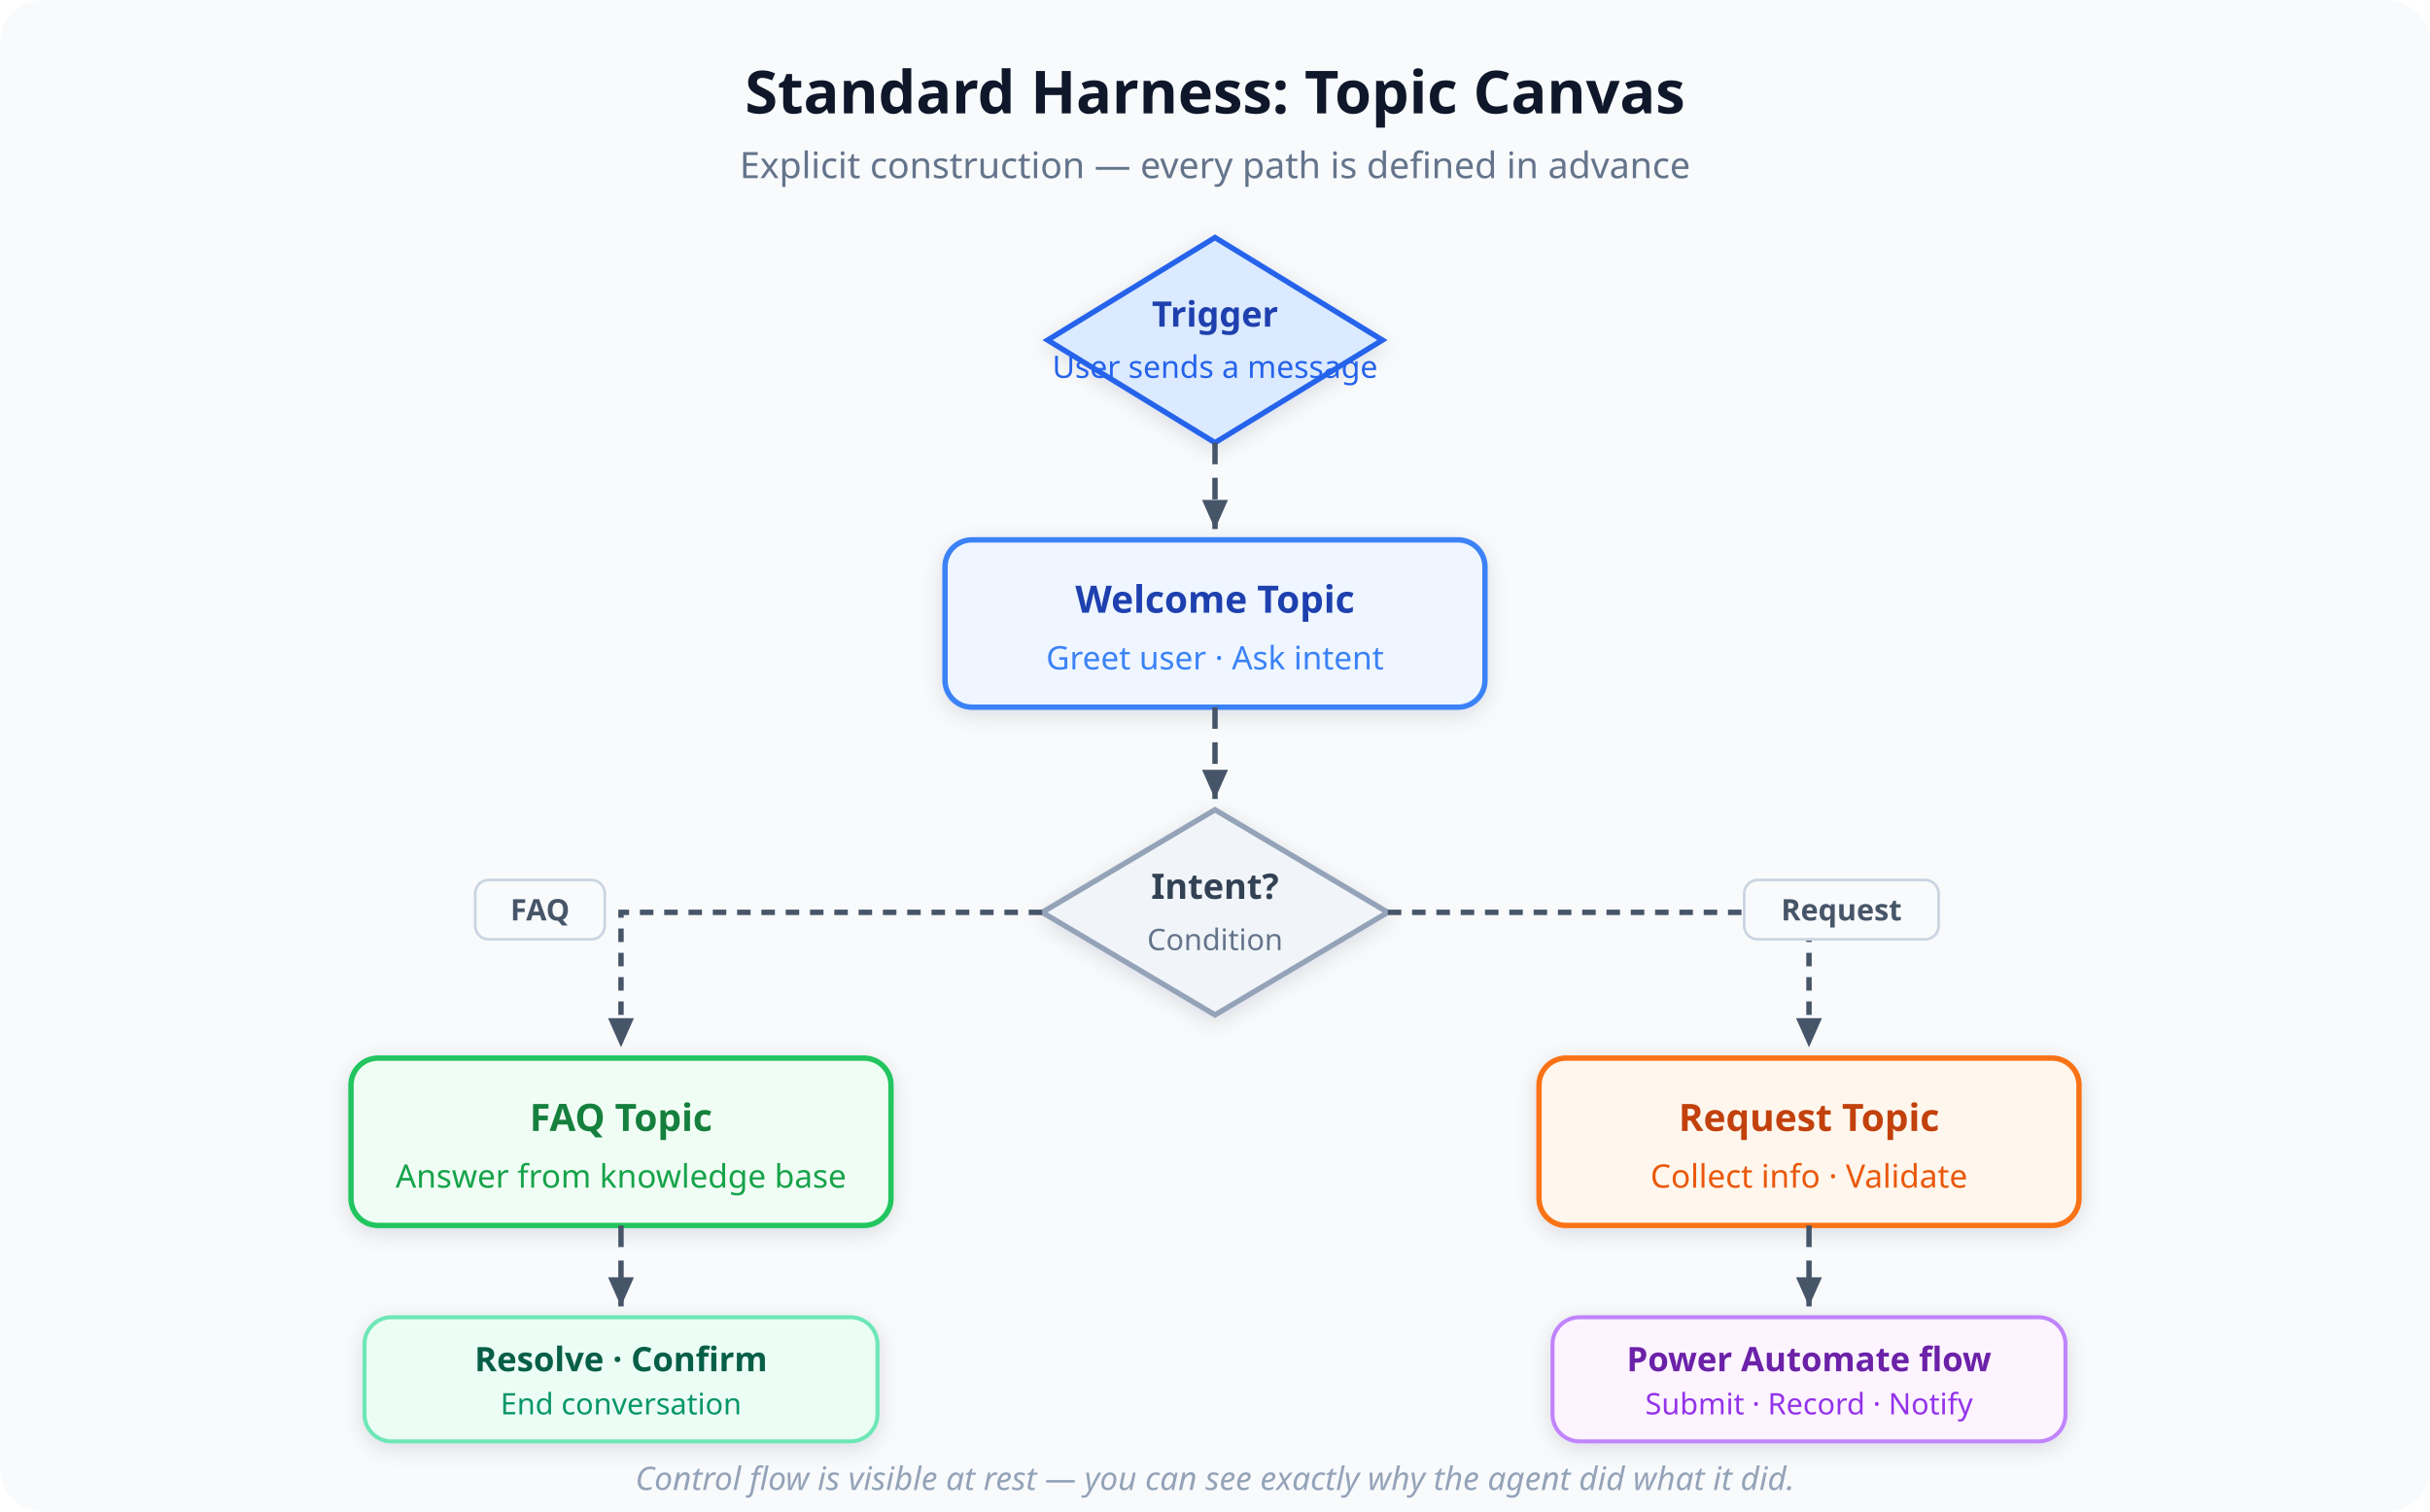
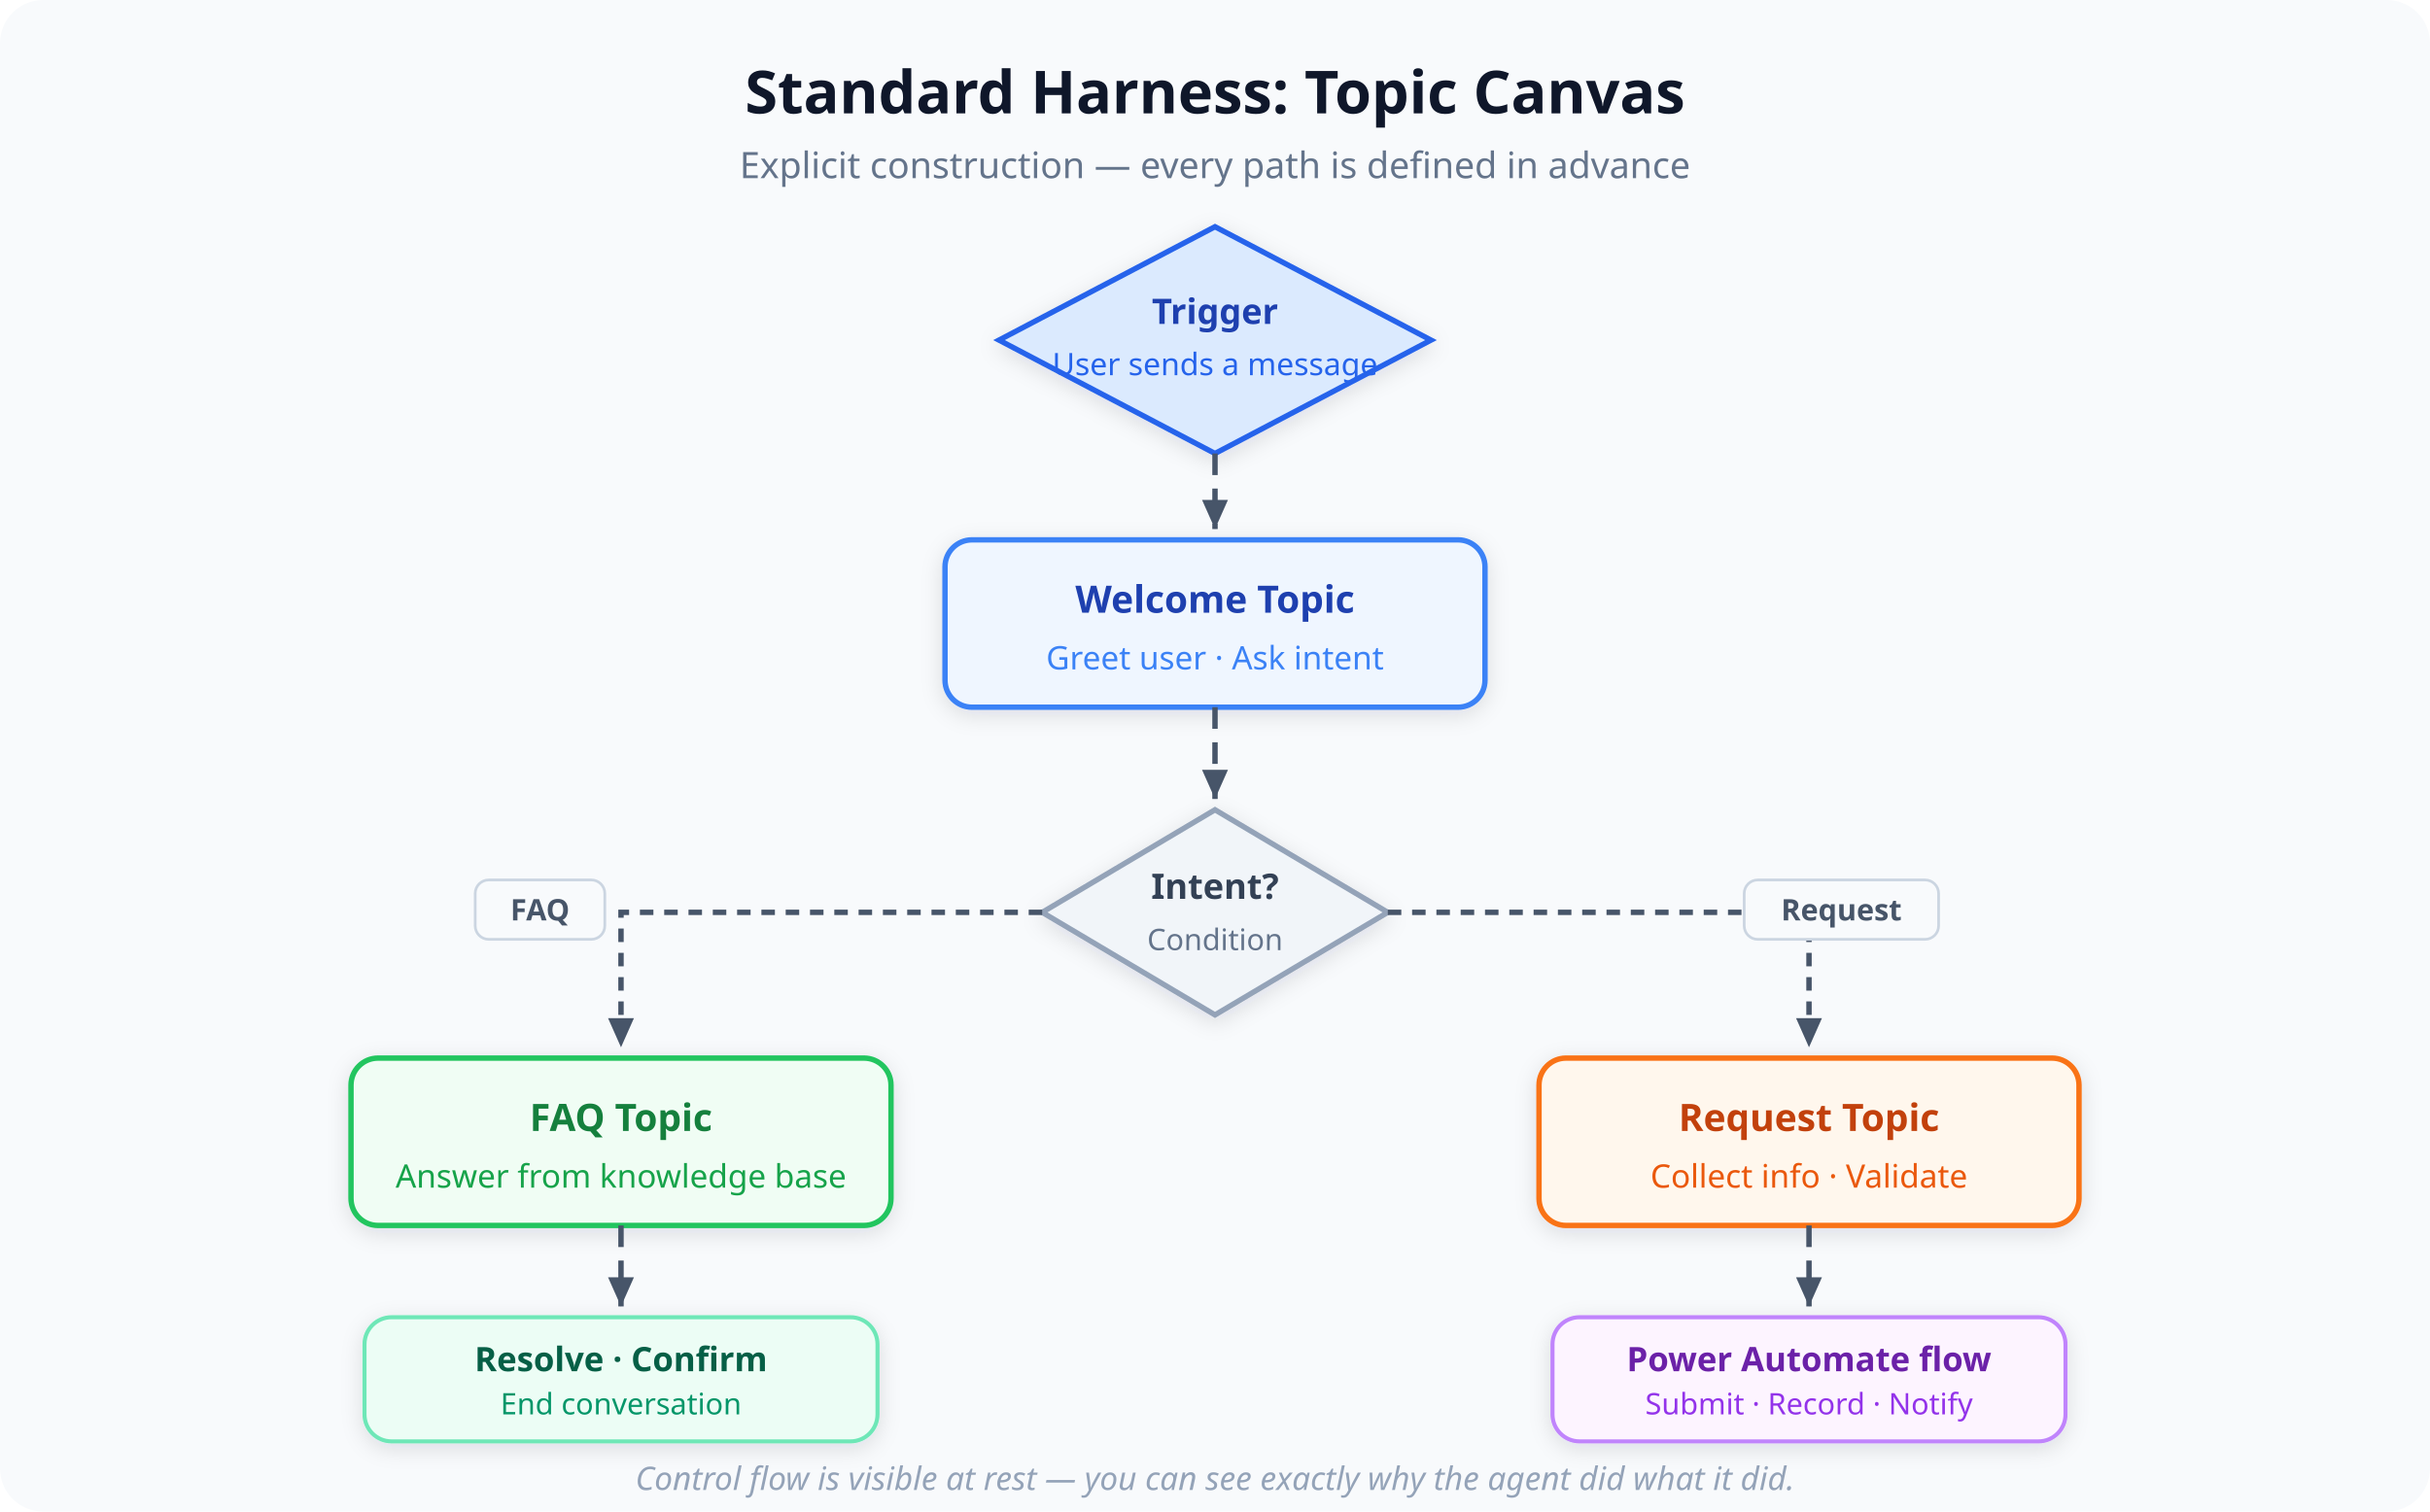
<svg xmlns="http://www.w3.org/2000/svg" viewBox="0 0 900 560" font-family="'Segoe UI', system-ui, -apple-system, sans-serif">
  <defs>
    <marker id="arr" viewBox="0 0 10 10" refX="9" refY="5" markerWidth="6" markerHeight="6" orient="auto">
      <path d="M 0 1 L 9 5 L 0 9 z" fill="#475569" />
    </marker>
    <style>
      .flow {
        stroke-dasharray: 8 5;
        animation: dashmove 1.2s linear infinite;
      }
      .flow-slow {
        stroke-dasharray: 5 4;
        animation: dashmove 2.4s linear infinite;
      }
      @keyframes dashmove {
        to { stroke-dashoffset: -13; }
      }
      .node {
        filter: drop-shadow(0 2px 4px rgba(15, 23, 42, 0.12));
      }
    </style>
  </defs>
  <rect width="900" height="560" fill="#F8FAFC" rx="16" />
  <text x="450" y="42" text-anchor="middle" font-size="22" font-weight="700" fill="#0F172A">Standard Harness: Topic Canvas</text>
  <text x="450" y="66" text-anchor="middle" font-size="13.5" fill="#64748B">Explicit construction — every path is defined in advance</text>
  <g class="node">
-     <polygon points="450,88 512,126 450,164 388,126" fill="#DBEAFE" stroke="#2563EB" stroke-width="2" />
+     <polygon points="450,84 530,126 450,168 370,126" fill="#DBEAFE" stroke="#2563EB" stroke-width="2" />
  </g>
-   <text x="450" y="121" text-anchor="middle" font-size="13" font-weight="700" fill="#1E40AF">Trigger</text>
-   <text x="450" y="140" text-anchor="middle" font-size="11.5" fill="#2563EB">User sends a message</text>
-   <line class="flow" x1="450" y1="164" x2="450" y2="196" stroke="#475569" stroke-width="2" marker-end="url(#arr)" />
+   <text x="450" y="120" text-anchor="middle" font-size="13" font-weight="700" fill="#1E40AF">Trigger</text>
+   <text x="450" y="139" text-anchor="middle" font-size="11.5" fill="#2563EB">User sends a message</text>
+   <line class="flow" x1="450" y1="168" x2="450" y2="196" stroke="#475569" stroke-width="2" marker-end="url(#arr)" />
  <g class="node">
    <rect x="350" y="200" width="200" height="62" rx="10" fill="#EFF6FF" stroke="#3B82F6" stroke-width="2" />
  </g>
  <text x="450" y="227" text-anchor="middle" font-size="14" font-weight="700" fill="#1E40AF">Welcome Topic</text>
  <text x="450" y="248" text-anchor="middle" font-size="12" fill="#3B82F6">Greet user · Ask intent</text>
  <line class="flow" x1="450" y1="262" x2="450" y2="296" stroke="#475569" stroke-width="2" marker-end="url(#arr)" />
  <g class="node">
    <polygon points="450,300 514,338 450,376 386,338" fill="#F1F5F9" stroke="#94A3B8" stroke-width="2" />
  </g>
  <text x="450" y="333" text-anchor="middle" font-size="13" font-weight="600" fill="#334155">Intent?</text>
  <text x="450" y="352" text-anchor="middle" font-size="11" fill="#64748B">Condition</text>
  <path class="flow-slow" d="M 386 338 L 230 338 L 230 388" stroke="#475569" stroke-width="2" fill="none" marker-end="url(#arr)" />
  <rect x="176" y="326" width="48" height="22" rx="5" fill="#F8FAFC" stroke="#CBD5E1" stroke-width="1" />
  <text x="200" y="341" text-anchor="middle" font-size="11" font-weight="600" fill="#475569">FAQ</text>
  <path class="flow-slow" d="M 514 338 L 670 338 L 670 388" stroke="#475569" stroke-width="2" fill="none" marker-end="url(#arr)" />
  <rect x="646" y="326" width="72" height="22" rx="5" fill="#F8FAFC" stroke="#CBD5E1" stroke-width="1" />
  <text x="682" y="341" text-anchor="middle" font-size="11" font-weight="600" fill="#475569">Request</text>
  <g class="node">
    <rect x="130" y="392" width="200" height="62" rx="10" fill="#F0FDF4" stroke="#22C55E" stroke-width="2" />
  </g>
  <text x="230" y="419" text-anchor="middle" font-size="14" font-weight="700" fill="#15803D">FAQ Topic</text>
  <text x="230" y="440" text-anchor="middle" font-size="12" fill="#16A34A">Answer from knowledge base</text>
  <g class="node">
    <rect x="570" y="392" width="200" height="62" rx="10" fill="#FFF7ED" stroke="#F97316" stroke-width="2" />
  </g>
  <text x="670" y="419" text-anchor="middle" font-size="14" font-weight="700" fill="#C2410C">Request Topic</text>
  <text x="670" y="440" text-anchor="middle" font-size="12" fill="#EA580C">Collect info · Validate</text>
  <line class="flow" x1="230" y1="454" x2="230" y2="484" stroke="#475569" stroke-width="2" marker-end="url(#arr)" />
  <line class="flow" x1="670" y1="454" x2="670" y2="484" stroke="#475569" stroke-width="2" marker-end="url(#arr)" />
  <g class="node">
    <rect x="135" y="488" width="190" height="46" rx="10" fill="#ECFDF5" stroke="#6EE7B7" stroke-width="1.5" />
  </g>
  <text x="230" y="508" text-anchor="middle" font-size="12.5" font-weight="600" fill="#065F46">Resolve · Confirm</text>
  <text x="230" y="524" text-anchor="middle" font-size="11" fill="#059669">End conversation</text>
  <g class="node">
    <rect x="575" y="488" width="190" height="46" rx="10" fill="#FDF4FF" stroke="#C084FC" stroke-width="1.5" />
  </g>
  <text x="670" y="508" text-anchor="middle" font-size="12.5" font-weight="600" fill="#6B21A8">Power Automate flow</text>
  <text x="670" y="524" text-anchor="middle" font-size="11" fill="#9333EA">Submit · Record · Notify</text>
  <text x="450" y="552" text-anchor="middle" font-size="12" fill="#94A3B8" font-style="italic">Control flow is visible at rest — you can see exactly why the agent did what it did.</text>
</svg>
